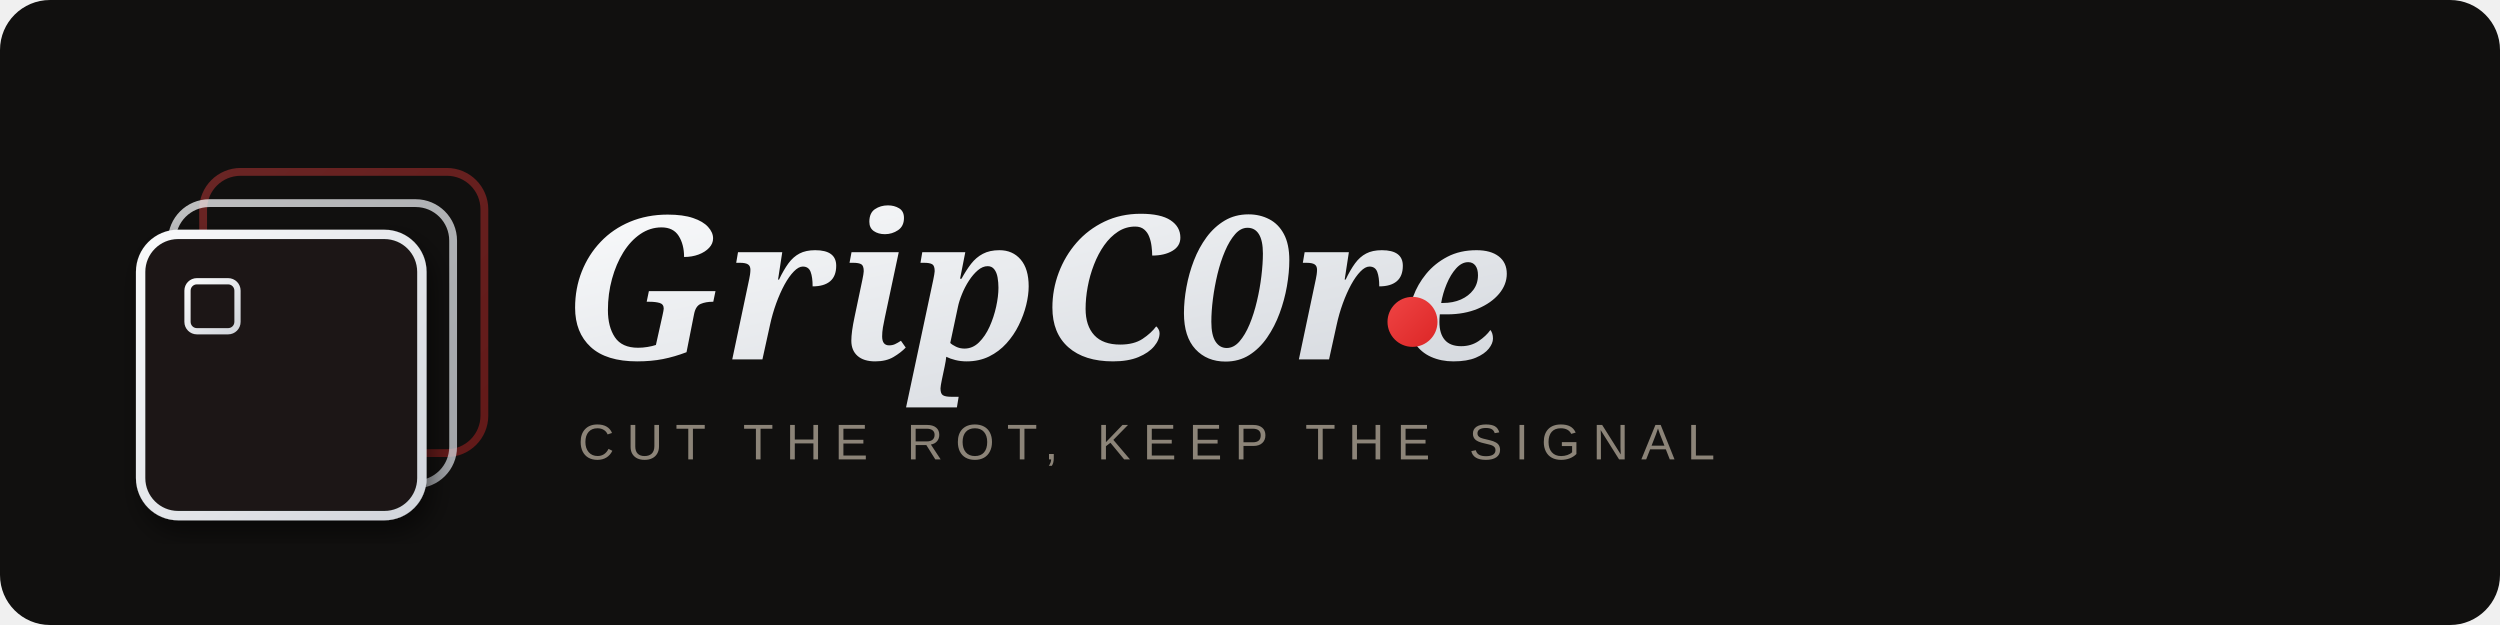
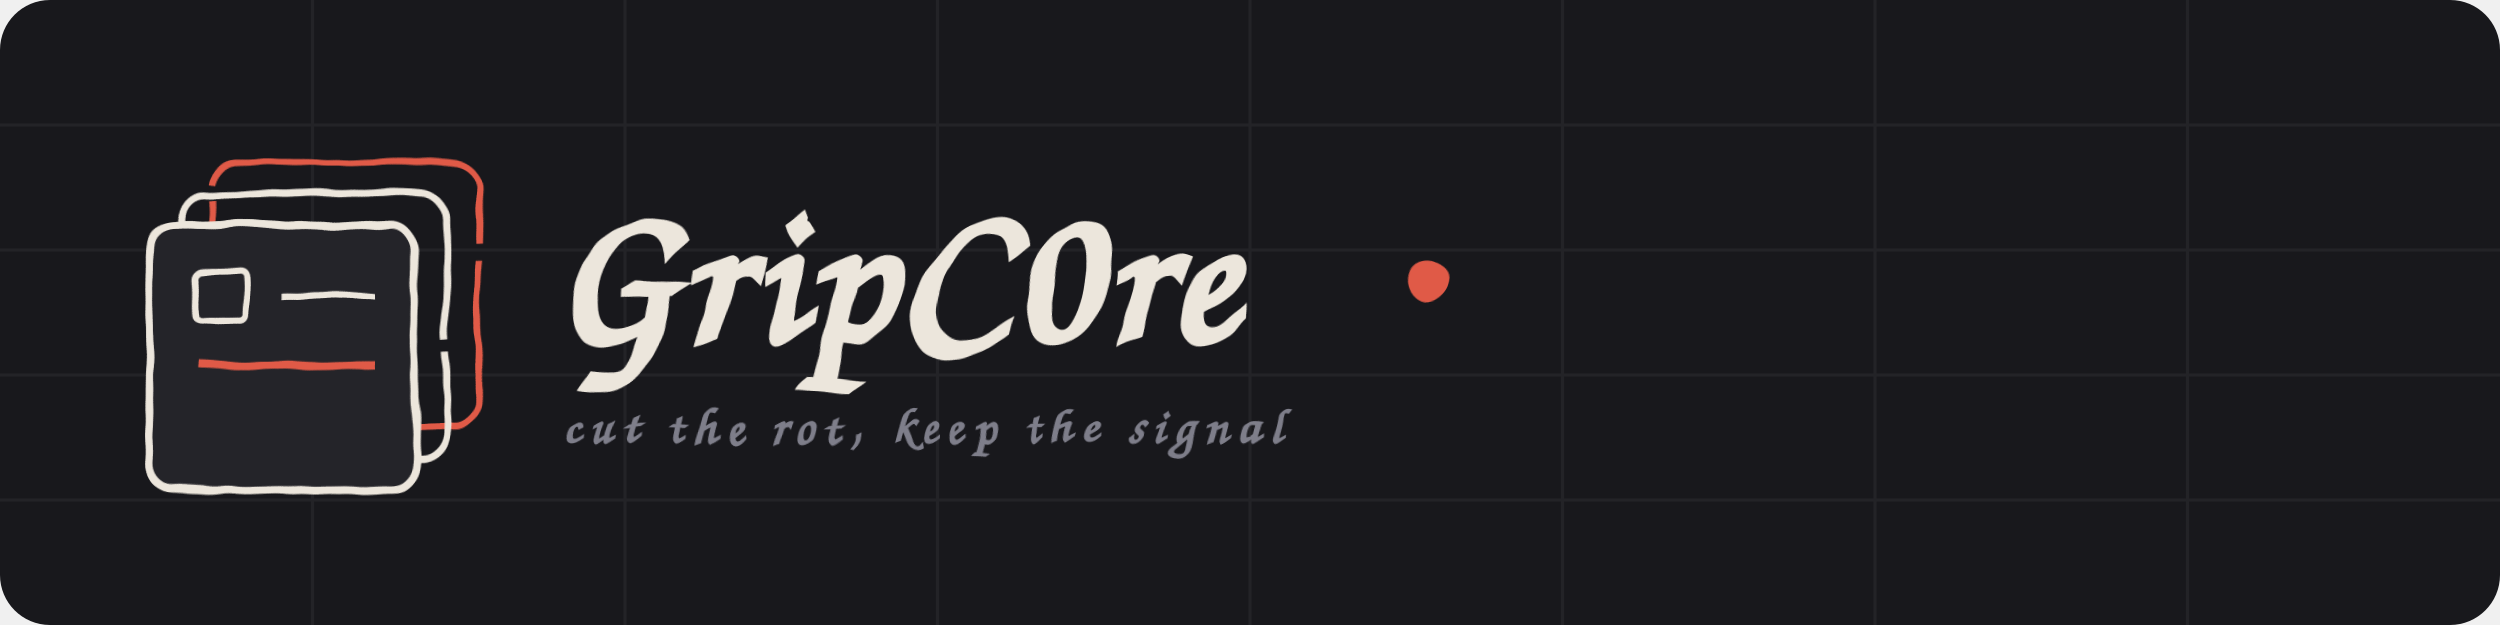
<svg xmlns="http://www.w3.org/2000/svg" width="800" height="200" viewBox="0 0 800 200" fill="none">
  <defs>
-     <linearGradient id="terracotta-grad" x1="0%" y1="0%" x2="100%" y2="100%">
-       <stop offset="0%" stop-color="#EF4444" />
-       <stop offset="100%" stop-color="#DC2626" />
-     </linearGradient>
-     <linearGradient id="cream-grad" x1="0%" y1="0%" x2="100%" y2="100%">
-       <stop offset="0%" stop-color="#F9FAFB" />
-       <stop offset="100%" stop-color="#D1D5DB" />
-     </linearGradient>
-     <filter id="shadow" x="-10%" y="-10%" width="120%" height="120%">
-       <feDropShadow dx="2" dy="4" stdDeviation="4" flood-color="#000000" flood-opacity="0.5" />
+     <filter id="rough-edge" x="-10%" y="-10%" width="120%" height="120%">
+       <feTurbulence type="fractalNoise" baseFrequency="0.04" numOctaves="3" result="noise" />
+       <feDisplacementMap in="SourceGraphic" in2="noise" scale="3.5" xChannelSelector="R" yChannelSelector="G" />
    </filter>
  </defs>
-   <rect width="800" height="200" rx="16" fill="#11100F" />
-   <g transform="translate(40, 30)">
-     <g transform="translate(0, 20)">
-       <rect x="25" y="5" width="90" height="90" rx="12" stroke="url(#terracotta-grad)" stroke-width="2.5" fill="none" opacity="0.4" />
-       <rect x="15" y="15" width="90" height="90" rx="12" stroke="url(#cream-grad)" stroke-width="2.5" fill="none" opacity="0.75" />
-       <rect x="5" y="25" width="90" height="90" rx="12" fill="#1B1918" stroke="url(#cream-grad)" stroke-width="3" filter="url(#shadow)" />
-       <rect x="20" y="40" width="16" height="16" rx="3" stroke="url(#cream-grad)" stroke-width="2" fill="none" />
-       <line x1="48" y1="48" x2="80" y2="48" stroke="url(#cream-grad)" stroke-width="2.5" stroke-linecap="round" />
-       <line x1="20" y1="72" x2="80" y2="72" stroke="url(#terracotta-grad)" stroke-width="3" stroke-linecap="round" />
+   <rect width="800" height="200" rx="16" fill="#18181C" />
+   <g opacity="0.05" stroke="#ffffff" stroke-width="1">
+     <path d="M 0,40 L 800,40 M 0,80 L 800,80 M 0,120 L 800,120 M 0,160 L 800,160" />
+     <path d="M 100,0 L 100,200 M 200,0 L 200,200 M 300,0 L 300,200 M 400,0 L 400,200 M 500,0 L 500,200 M 600,0 L 600,200 M 700,0 L 700,200" />
+   </g>
+   <g transform="translate(45, 30)">
+     <g transform="translate(0, 15)" filter="url(#rough-edge)">
+       <rect x="23" y="7" width="85" height="85" rx="8" stroke="#E05A47" stroke-width="2" fill="none" stroke-dasharray="100 5" />
+       <rect x="13" y="17" width="85" height="85" rx="8" stroke="#ECE6DC" stroke-width="2.2" fill="none" stroke-dasharray="120 4" />
+       <rect x="3" y="27" width="85" height="85" rx="8" fill="#242429" stroke="#ECE6DC" stroke-width="2.5" />
+       <rect x="18" y="42" width="16" height="16" rx="2" stroke="#ECE6DC" stroke-width="2" fill="none" />
+       <line x1="45" y1="50" x2="75" y2="50" stroke="#ECE6DC" stroke-width="2" />
+       <line x1="18" y1="72" x2="75" y2="72" stroke="#E05A47" stroke-width="2.5" />
    </g>
-     <g transform="translate(140, 85)">
-       <text x="0" y="0" font-family="Georgia, serif" font-size="64" font-weight="bold" font-style="italic" fill="url(#cream-grad)" letter-spacing="1">GripC0re</text>
-       <circle cx="272" cy="-12" r="8" fill="url(#terracotta-grad)" />
-       <text x="5" y="32" font-family="'JetBrains Mono', monospace, Arial" font-size="16" font-weight="500" fill="#8C8478" letter-spacing="4">CUT THE ROT, KEEP THE SIGNAL</text>
+     <g transform="translate(130, 80)">
+       <text x="0" y="0" font-family="'Virgil', 'Comic Sans MS', cursive, sans-serif" font-size="64" font-weight="bold" fill="#ECE6DC" letter-spacing="2" filter="url(#rough-edge)">GripC0re</text>
+       <circle cx="282" cy="-20" r="7" fill="#E05A47" filter="url(#rough-edge)" />
+       <text x="5" y="32" font-family="'Virgil', 'Comic Sans MS', cursive, sans-serif" font-size="16" font-weight="bold" fill="#7E7E8A" letter-spacing="3" filter="url(#rough-edge)">cut the rot, keep the signal</text>
    </g>
  </g>
</svg>
